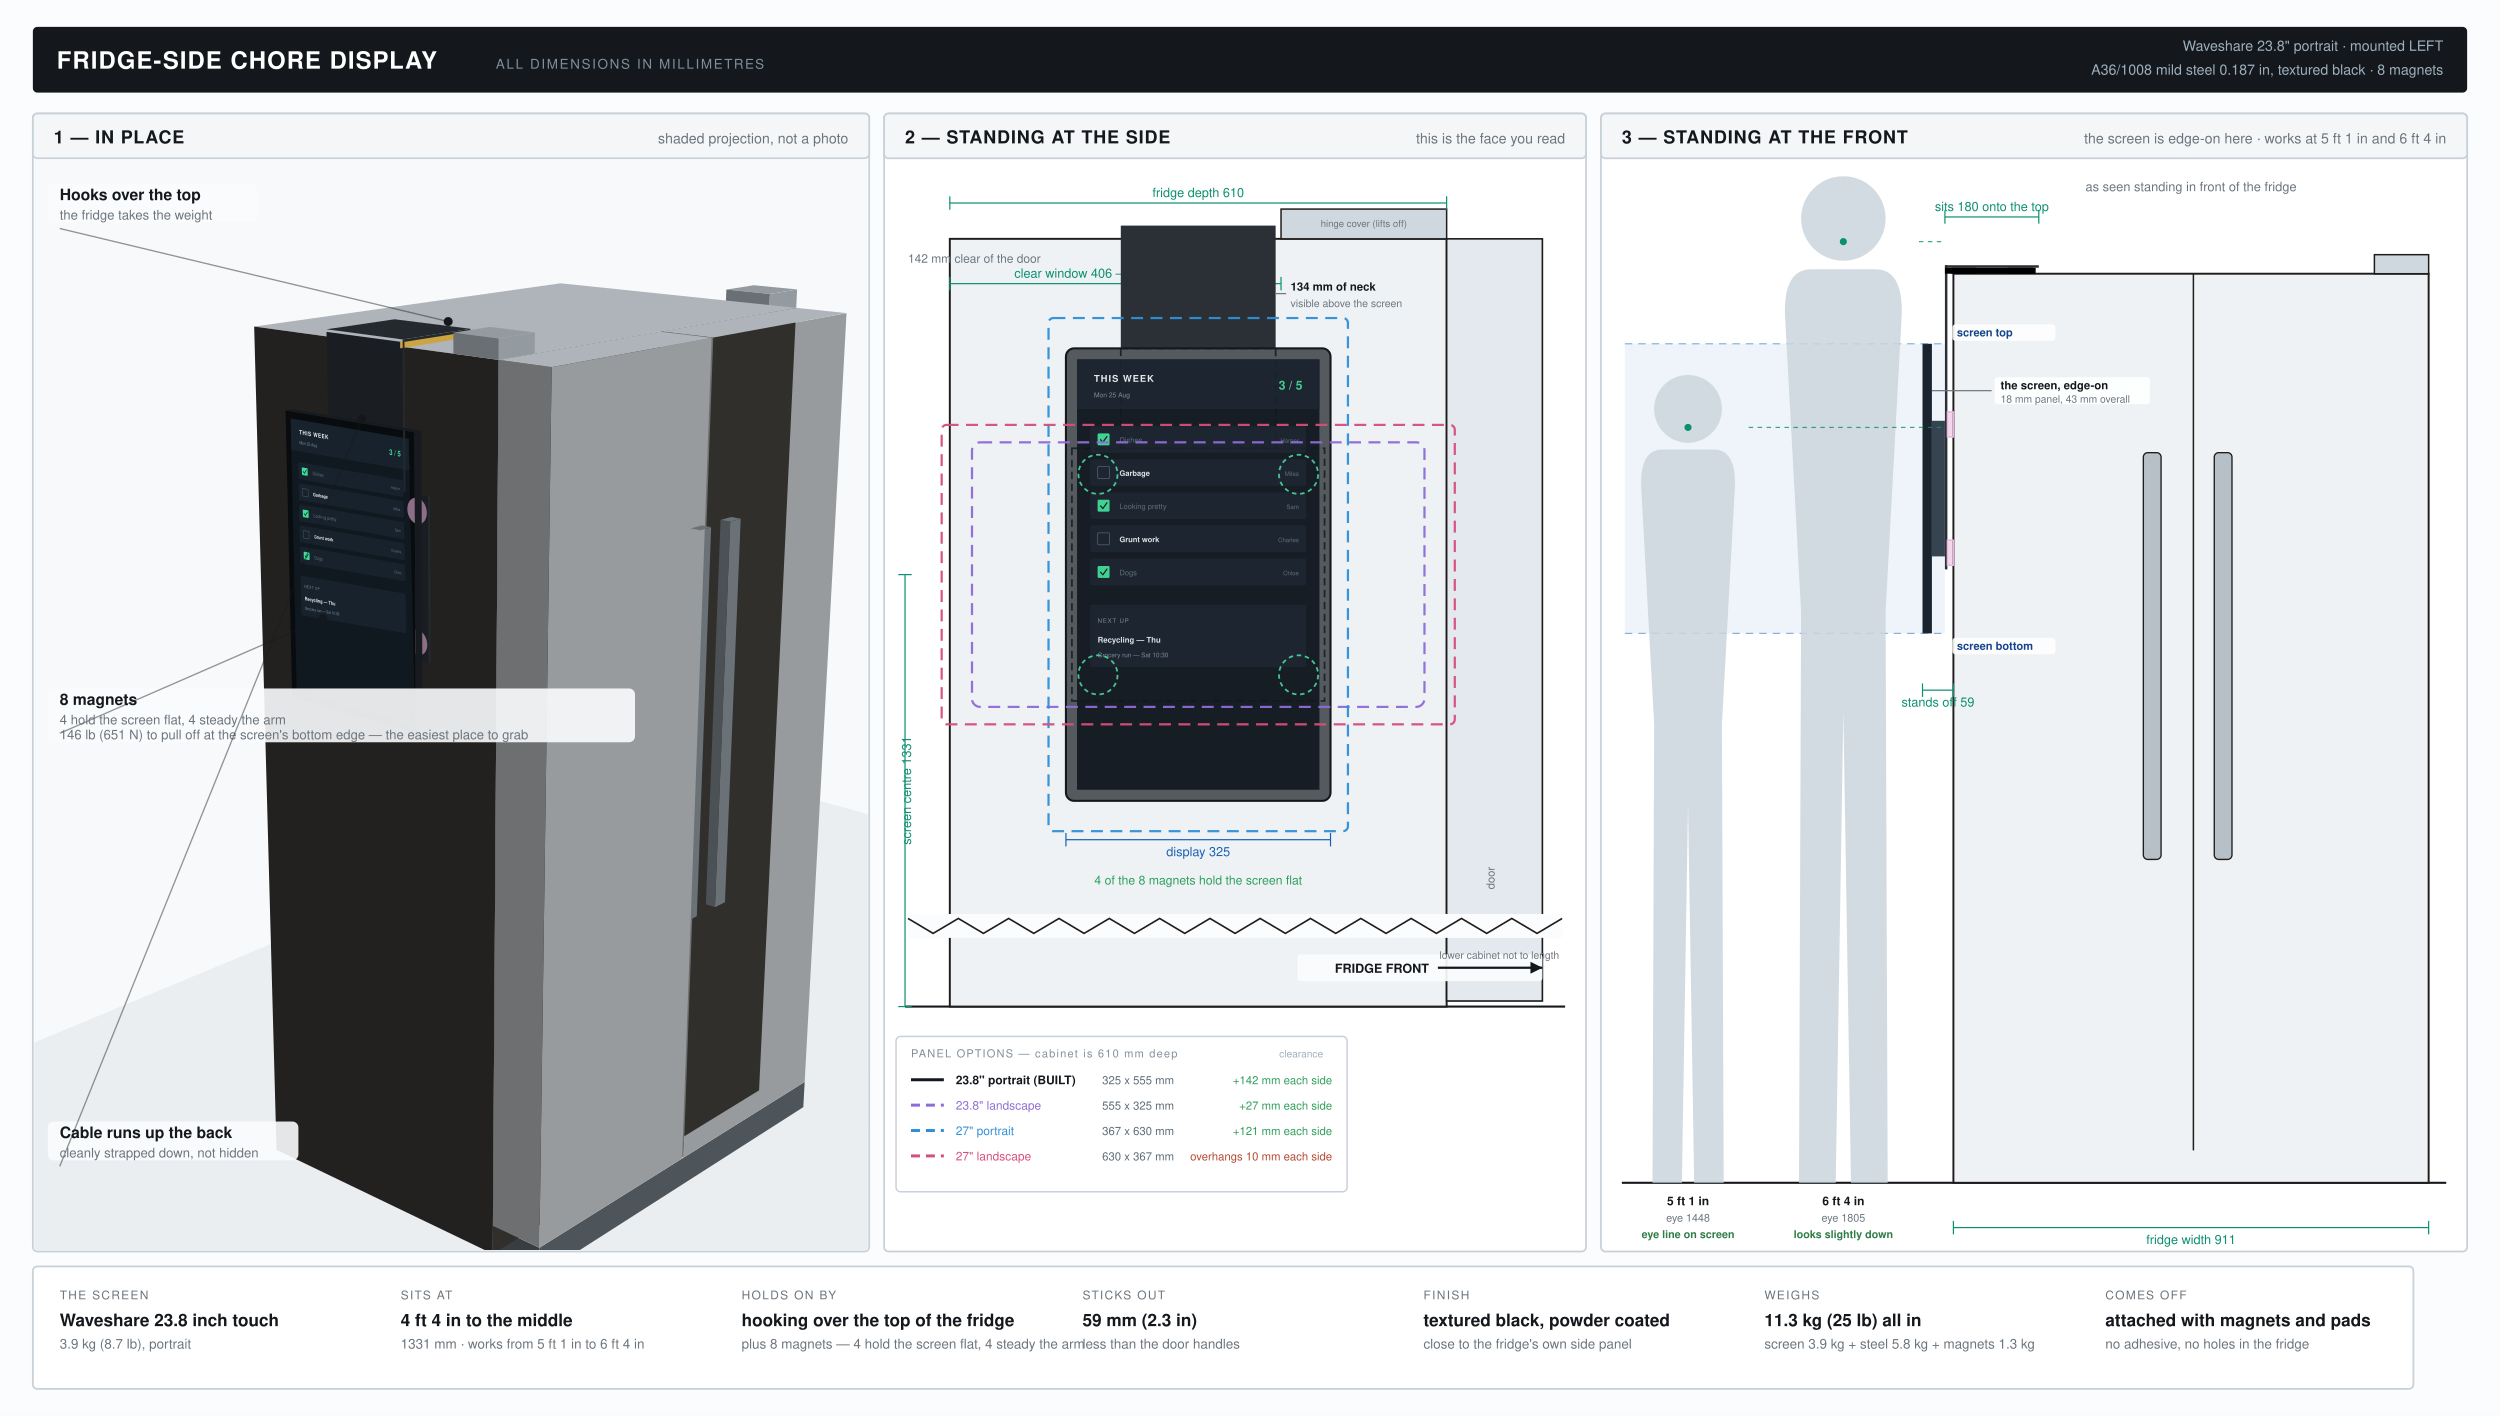
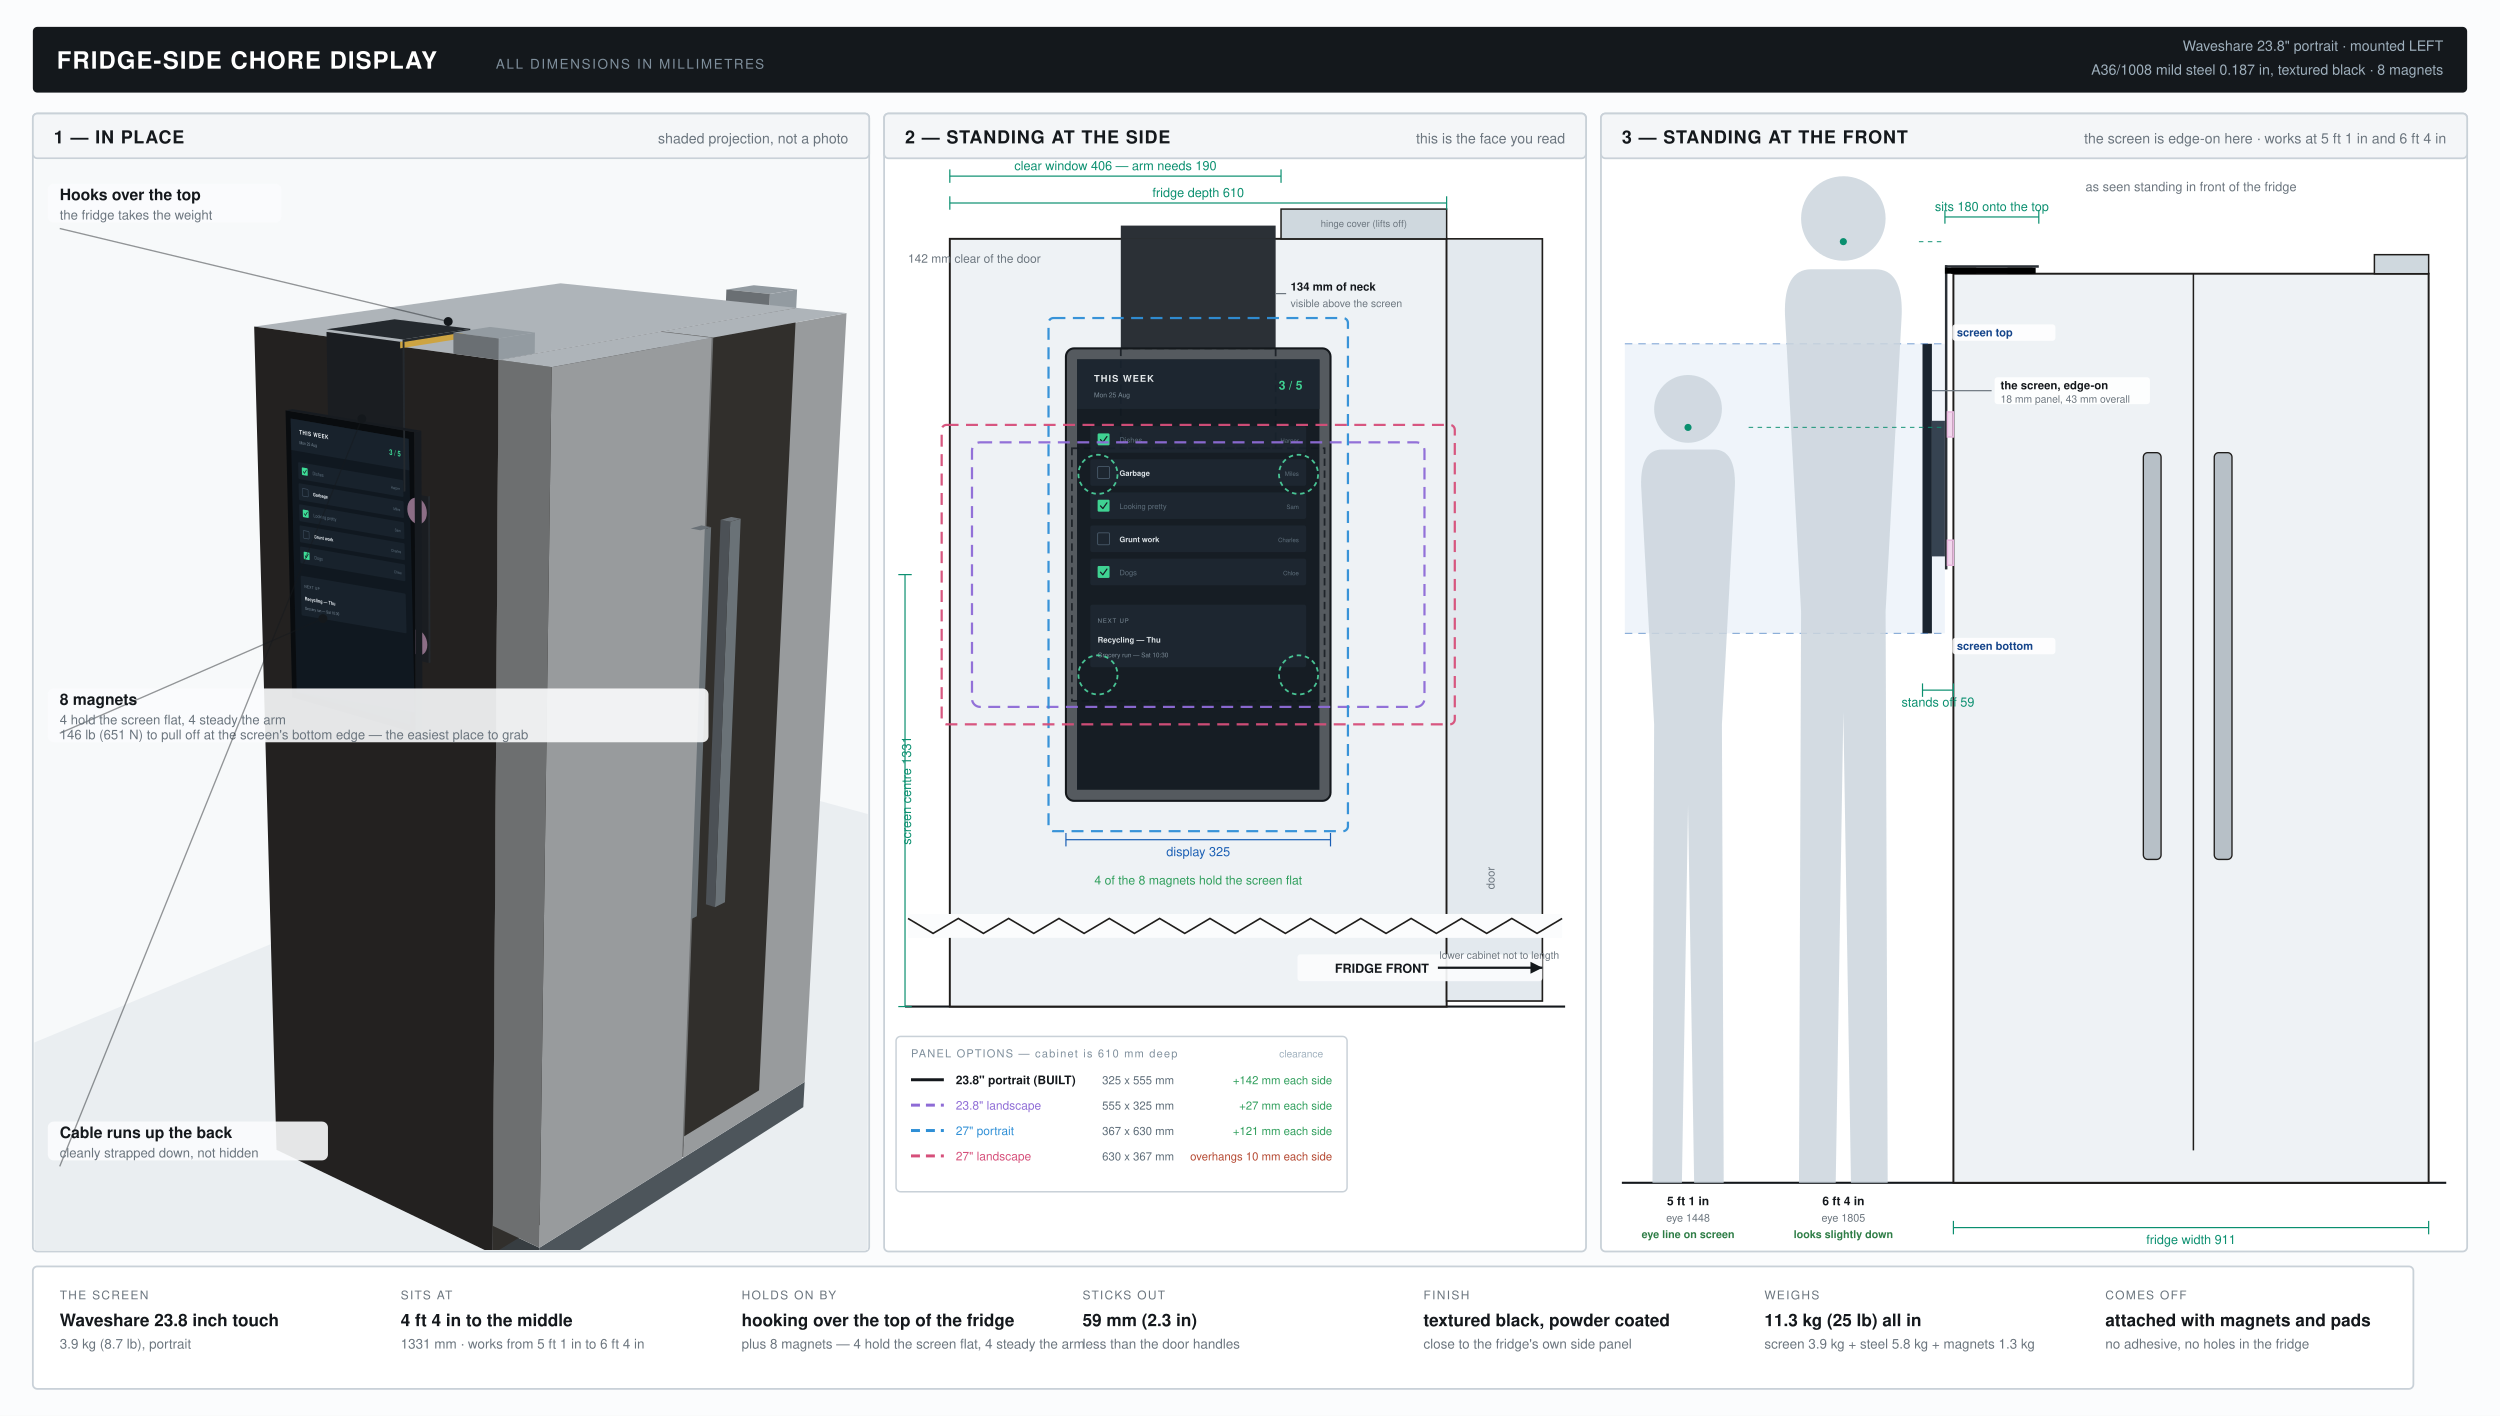
<svg xmlns="http://www.w3.org/2000/svg" width="1674" height="948" viewBox="0 0 1674 948">
  <rect width="1674" height="948" fill="#fbfcfd" />
  <rect x="22" y="18" width="1630" height="44" fill="#14181c" rx="3" />
  <text x="38.00" y="46.00" font-family="Helvetica,Arial,sans-serif" font-size="16.00" text-anchor="start" fill="#ffffff" font-weight="bold" letter-spacing="0.7">FRIDGE-SIDE CHORE DISPLAY</text>
  <text x="1636.00" y="34.00" font-family="Helvetica,Arial,sans-serif" font-size="9.50" text-anchor="end" fill="#9fb0bd" font-weight="normal">Waveshare 23.8" portrait  ·  mounted LEFT</text>
  <text x="1636.00" y="50.00" font-family="Helvetica,Arial,sans-serif" font-size="9.50" text-anchor="end" fill="#9fb0bd" font-weight="normal">A36/1008 mild steel 0.187 in, textured black  ·  8 magnets</text>
  <text x="332.00" y="46.00" font-family="Helvetica,Arial,sans-serif" font-size="9.00" text-anchor="start" fill="#7f8f9c" font-weight="normal" letter-spacing="1.1">ALL DIMENSIONS IN MILLIMETRES</text>
  <rect x="592.0" y="76.0" width="470.0" height="762.0" fill="#ffffff" stroke="#c9d1d8" stroke-width="1.2" rx="3" />
  <rect x="592.0" y="76.0" width="470.0" height="30" fill="#f4f6f8" stroke="#c9d1d8" stroke-width="1.2" rx="3" />
  <text x="606.00" y="96.00" font-family="Helvetica,Arial,sans-serif" font-size="12.00" text-anchor="start" fill="#14181c" font-weight="bold" letter-spacing="0.6">2 — STANDING AT THE SIDE</text>
  <text x="1048.00" y="96.00" font-family="Helvetica,Arial,sans-serif" font-size="9.50" text-anchor="end" fill="#6b757e" font-weight="normal">this is the face you read</text>
  <line x1="606.0" y1="674.0" x2="1048.0" y2="674.0" stroke="#14181c" stroke-width="1.4" />
  <rect x="636.00" y="159.93" width="332.67" height="514.07" fill="#eef2f5" stroke="#1f1d1b" stroke-width="1.3" />
  <rect x="968.67" y="159.93" width="64.11" height="510.35" fill="#e3e9ee" stroke="#1f1d1b" stroke-width="1.1" />
  <text x="1000.72" y="587.97" font-family="Helvetica,Arial,sans-serif" font-size="7.50" text-anchor="middle" fill="#6b757e" font-weight="normal" transform="rotate(-90.00 1000.72 587.97)">door</text>
  <rect x="857.78" y="140.00" width="110.89" height="19.93" fill="#cfd8de" stroke="#1f1d1b" stroke-width="1" />
  <text x="913.22" y="151.96" font-family="Helvetica,Arial,sans-serif" font-size="6.40" text-anchor="middle" fill="#6b757e" font-weight="normal">hinge cover (lifts off)</text>
-   <line x1="636.00" y1="189.93" x2="857.78" y2="189.93" stroke="#0a8f6f" stroke-width="0.8" />
-   <line x1="636.00" y1="185.43" x2="636.00" y2="194.43" stroke="#0a8f6f" stroke-width="0.8" />
-   <line x1="857.78" y1="185.43" x2="857.78" y2="194.43" stroke="#0a8f6f" stroke-width="0.8" />
-   <text x="746.89" y="185.93" font-family="Helvetica,Arial,sans-serif" font-size="8.50" text-anchor="middle" fill="#0a8f6f" font-weight="normal">clear window 406 — arm needs 190</text>
+   <line x1="636.00" y1="117.93" x2="857.78" y2="117.93" stroke="#0a8f6f" stroke-width="0.8" />
+   <line x1="636.00" y1="113.43" x2="636.00" y2="122.43" stroke="#0a8f6f" stroke-width="0.8" />
+   <line x1="857.78" y1="113.43" x2="857.78" y2="122.43" stroke="#0a8f6f" stroke-width="0.8" />
+   <text x="746.89" y="113.93" font-family="Helvetica,Arial,sans-serif" font-size="8.50" text-anchor="middle" fill="#0a8f6f" font-weight="normal">clear window 406 — arm needs 190</text>
  <rect x="868.8" y="639.0" width="164" height="18" fill="#fbfcfd" fill-opacity="0.92" rx="2" />
  <line x1="962.8" y1="648.0" x2="1032.8" y2="648.0" stroke="#14181c" stroke-width="1.5" />
  <path d="M1032.8,648.0 l-8.0,-4 l0,8 z" fill="#14181c" />
  <text x="956.77" y="651.40" font-family="Helvetica,Arial,sans-serif" font-size="8.40" text-anchor="end" fill="#14181c" font-weight="700">FRIDGE FRONT</text>
  <rect x="750.49" y="151.06" width="103.68" height="8.87" fill="#2b3036" />
  <rect x="750.49" y="233.26" width="103.68" height="66.91" fill="none" stroke="#2b3036" stroke-width="1.2" stroke-dasharray="5 3" />
  <rect x="750.49" y="159.93" width="103.68" height="73.34" fill="#2b3036" />
  <line x1="854.2" y1="196.6" x2="861.2" y2="196.6" stroke="#6b757e" stroke-width="0.8" />
  <text x="864.17" y="194.59" font-family="Helvetica,Arial,sans-serif" font-size="7.60" text-anchor="start" fill="#14181c" font-weight="700">134 mm of neck</text>
  <text x="864.17" y="205.59" font-family="Helvetica,Arial,sans-serif" font-size="7.00" text-anchor="start" fill="#6b757e" font-weight="normal">visible above the screen</text>
  <rect x="717.75" y="300.17" width="169.17" height="169.17" fill="none" stroke="#2b3036" stroke-width="1.2" stroke-dasharray="5 3" />
  <circle cx="735.2" cy="451.9" r="13.1" fill="#e7b6dd" fill-opacity="0.30" stroke="#e7b6dd" stroke-width="1.3" />
  <circle cx="869.5" cy="451.9" r="13.1" fill="#e7b6dd" fill-opacity="0.30" stroke="#e7b6dd" stroke-width="1.3" />
  <circle cx="735.2" cy="317.6" r="13.1" fill="#e7b6dd" fill-opacity="0.30" stroke="#e7b6dd" stroke-width="1.3" />
  <circle cx="869.5" cy="317.6" r="13.1" fill="#e7b6dd" fill-opacity="0.30" stroke="#e7b6dd" stroke-width="1.3" />
  <rect x="713.75" y="233.26" width="177.16" height="302.99" rx="5.5" fill="#1b2026" fill-opacity="0.72" stroke="#14181c" stroke-width="1.4" />
  <g transform="translate(721.17 240.68) scale(0.54571)" opacity="0.92">
    <rect x="0" y="0" width="297.46" height="528.04" fill="#101820" />
    <rect x="0" y="0" width="297.46" height="60.72" fill="#18222c" />
    <text x="20.82" y="27.46" font-family="Helvetica,Arial,sans-serif" font-size="11.50" text-anchor="start" fill="#f2f6f9" font-weight="bold" letter-spacing="1.2">THIS WEEK</text>
    <text x="20.82" y="46.47" font-family="Helvetica,Arial,sans-serif" font-size="8.20" text-anchor="start" fill="#7f909e" font-weight="normal">Mon 25 Aug</text>
    <text x="276.64" y="36.96" font-family="Helvetica,Arial,sans-serif" font-size="15.00" text-anchor="end" fill="#3ddc97" font-weight="bold">3 / 5</text>
    <rect x="16.36" y="81.85" width="264.74" height="32.53" rx="2.40" fill="#18222c" />
    <rect x="25.28" y="90.79" width="14.64" height="14.64" rx="1.40" fill="#3ddc97" />
    <path d="M 28.80 98.40 L 31.72 101.62 L 36.70 94.60" stroke="#101820" stroke-width="1.50" fill="none" stroke-linecap="round" stroke-linejoin="round" />
    <text x="52.06" y="102.18" font-family="Helvetica,Arial,sans-serif" font-size="9.20" text-anchor="start" fill="#5d6f7e" font-weight="normal">Dishes</text>
    <text x="272.18" y="102.18" font-family="Helvetica,Arial,sans-serif" font-size="7.40" text-anchor="end" fill="#5d6f7e" font-weight="normal">Harper</text>
    <rect x="16.36" y="122.51" width="264.74" height="32.53" rx="2.40" fill="#18222c" />
    <rect x="25.28" y="131.45" width="14.64" height="14.64" rx="1.40" fill="none" stroke="#46586a" stroke-width="1.10" />
    <text x="52.06" y="142.83" font-family="Helvetica,Arial,sans-serif" font-size="9.20" text-anchor="start" fill="#e8eef3" font-weight="bold">Garbage</text>
    <text x="272.18" y="142.83" font-family="Helvetica,Arial,sans-serif" font-size="7.40" text-anchor="end" fill="#5d6f7e" font-weight="normal">Miles</text>
    <rect x="16.36" y="163.16" width="264.74" height="32.53" rx="2.40" fill="#18222c" />
    <rect x="25.28" y="172.11" width="14.64" height="14.64" rx="1.40" fill="#3ddc97" />
    <path d="M 28.80 179.72 L 31.72 182.94 L 36.70 175.92" stroke="#101820" stroke-width="1.50" fill="none" stroke-linecap="round" stroke-linejoin="round" />
    <text x="52.06" y="183.49" font-family="Helvetica,Arial,sans-serif" font-size="9.20" text-anchor="start" fill="#5d6f7e" font-weight="normal">Looking pretty</text>
    <text x="272.18" y="183.49" font-family="Helvetica,Arial,sans-serif" font-size="7.40" text-anchor="end" fill="#5d6f7e" font-weight="normal">Sam</text>
    <rect x="16.36" y="203.82" width="264.74" height="32.53" rx="2.40" fill="#18222c" />
    <rect x="25.28" y="212.77" width="14.64" height="14.64" rx="1.40" fill="none" stroke="#46586a" stroke-width="1.10" />
    <text x="52.06" y="224.15" font-family="Helvetica,Arial,sans-serif" font-size="9.20" text-anchor="start" fill="#e8eef3" font-weight="bold">Grunt work</text>
    <text x="272.18" y="224.15" font-family="Helvetica,Arial,sans-serif" font-size="7.40" text-anchor="end" fill="#5d6f7e" font-weight="normal">Charles</text>
    <rect x="16.36" y="244.48" width="264.74" height="32.53" rx="2.40" fill="#18222c" />
    <rect x="25.28" y="253.43" width="14.64" height="14.64" rx="1.40" fill="#3ddc97" />
    <path d="M 28.80 261.04 L 31.72 264.26 L 36.70 257.23" stroke="#101820" stroke-width="1.50" fill="none" stroke-linecap="round" stroke-linejoin="round" />
    <text x="52.06" y="264.81" font-family="Helvetica,Arial,sans-serif" font-size="9.20" text-anchor="start" fill="#5d6f7e" font-weight="normal">Dogs</text>
    <text x="272.18" y="264.81" font-family="Helvetica,Arial,sans-serif" font-size="7.40" text-anchor="end" fill="#5d6f7e" font-weight="normal">Chloe</text>
    <rect x="16.36" y="300.98" width="264.74" height="76.57" rx="2.40" fill="#18222c" />
    <text x="25.28" y="323.16" font-family="Helvetica,Arial,sans-serif" font-size="7.40" text-anchor="start" fill="#7f909e" font-weight="normal" letter-spacing="1">NEXT UP</text>
    <text x="25.28" y="347.45" font-family="Helvetica,Arial,sans-serif" font-size="9.60" text-anchor="start" fill="#e8eef3" font-weight="bold">Recycling — Thu</text>
    <text x="25.28" y="365.40" font-family="Helvetica,Arial,sans-serif" font-size="7.80" text-anchor="start" fill="#7f909e" font-weight="normal">Grocery run — Sat 10:30</text>
  </g>
  <rect x="650.84" y="296.18" width="302.99" height="177.16" rx="5.5" fill="none" stroke="#8e6bd6" stroke-width="1.5" stroke-dasharray="8 5" opacity="0.95" />
  <rect x="702.09" y="212.96" width="200.49" height="343.59" rx="3.3" fill="none" stroke="#2f8fd6" stroke-width="1.5" stroke-dasharray="8 5" opacity="0.95" />
  <rect x="630.54" y="284.51" width="343.59" height="200.49" rx="3.3" fill="none" stroke="#d64f7a" stroke-width="1.5" stroke-dasharray="8 5" opacity="0.95" />
  <rect x="600.0" y="694.0" width="302" height="104" fill="#ffffff" fill-opacity="0.95" stroke="#c9d1d8" stroke-width="1" rx="3" />
  <text x="886.00" y="708.00" font-family="Helvetica,Arial,sans-serif" font-size="6.80" text-anchor="end" fill="#9fb0bd" font-weight="normal">clearance</text>
  <text x="610.00" y="708.00" font-family="Helvetica,Arial,sans-serif" font-size="7.40" text-anchor="start" fill="#7f8f9c" font-weight="normal" letter-spacing="0.8">PANEL OPTIONS — cabinet is 610 mm deep</text>
  <line x1="610.0" y1="723.0" x2="632.0" y2="723.0" stroke="#14181c" stroke-width="2" />
  <text x="640.00" y="726.00" font-family="Helvetica,Arial,sans-serif" font-size="8.00" text-anchor="start" fill="#14181c" font-weight="700">23.8" portrait  (BUILT)</text>
  <text x="738.00" y="726.00" font-family="Helvetica,Arial,sans-serif" font-size="7.60" text-anchor="start" fill="#5c6b77" font-weight="normal">325 x 555 mm</text>
  <text x="892.00" y="726.00" font-family="Helvetica,Arial,sans-serif" font-size="7.60" text-anchor="end" fill="#2e9e5b" font-weight="normal">+142 mm each side</text>
  <line x1="610.0" y1="740.0" x2="632.0" y2="740.0" stroke="#8e6bd6" stroke-width="2" stroke-dasharray="6 4" />
  <text x="640.00" y="743.00" font-family="Helvetica,Arial,sans-serif" font-size="8.00" text-anchor="start" fill="#8e6bd6" font-weight="400">23.8" landscape</text>
  <text x="738.00" y="743.00" font-family="Helvetica,Arial,sans-serif" font-size="7.60" text-anchor="start" fill="#5c6b77" font-weight="normal">555 x 325 mm</text>
  <text x="892.00" y="743.00" font-family="Helvetica,Arial,sans-serif" font-size="7.60" text-anchor="end" fill="#2e9e5b" font-weight="normal">+27 mm each side</text>
  <line x1="610.0" y1="757.0" x2="632.0" y2="757.0" stroke="#2f8fd6" stroke-width="2" stroke-dasharray="6 4" />
  <text x="640.00" y="760.00" font-family="Helvetica,Arial,sans-serif" font-size="8.00" text-anchor="start" fill="#2f8fd6" font-weight="400">27" portrait</text>
  <text x="738.00" y="760.00" font-family="Helvetica,Arial,sans-serif" font-size="7.60" text-anchor="start" fill="#5c6b77" font-weight="normal">367 x 630 mm</text>
  <text x="892.00" y="760.00" font-family="Helvetica,Arial,sans-serif" font-size="7.60" text-anchor="end" fill="#2e9e5b" font-weight="normal">+121 mm each side</text>
  <line x1="610.0" y1="774.0" x2="632.0" y2="774.0" stroke="#d64f7a" stroke-width="2" stroke-dasharray="6 4" />
  <text x="640.00" y="777.00" font-family="Helvetica,Arial,sans-serif" font-size="8.00" text-anchor="start" fill="#d64f7a" font-weight="400">27" landscape</text>
  <text x="738.00" y="777.00" font-family="Helvetica,Arial,sans-serif" font-size="7.60" text-anchor="start" fill="#5c6b77" font-weight="normal">630 x 367 mm</text>
  <text x="892.00" y="777.00" font-family="Helvetica,Arial,sans-serif" font-size="7.60" text-anchor="end" fill="#b4462f" font-weight="normal">overhangs 10 mm each side</text>
  <rect x="608.0" y="612.0" width="438.0" height="16.0" fill="#fbfcfd" />
  <path d="M608.0,615.0 L624.8,625.0 L641.7,615.0 L658.5,625.0 L675.4,615.0 L692.2,625.0 L709.1,615.0 L725.9,625.0 L742.8,615.0 L759.6,625.0 L776.5,615.0 L793.3,625.0 L810.2,615.0 L827.0,625.0 L843.8,615.0 L860.7,625.0 L877.5,615.0 L894.4,625.0 L911.2,615.0 L928.1,625.0 L944.9,615.0 L961.8,625.0 L978.6,615.0 L995.5,625.0 L1012.3,615.0 L1029.2,625.0 L1046.0,615.0" fill="none" stroke="#1f1d1b" stroke-width="1.1" />
  <text x="1044.00" y="642.00" font-family="Helvetica,Arial,sans-serif" font-size="6.90" text-anchor="end" fill="#6b757e" font-weight="normal">lower cabinet not to length</text>
  <circle cx="735.2" cy="451.9" r="13.1" fill="none" stroke="#4dd6a0" stroke-width="1.2" stroke-dasharray="3 2.5" opacity="0.9" />
  <circle cx="869.5" cy="451.9" r="13.1" fill="none" stroke="#4dd6a0" stroke-width="1.2" stroke-dasharray="3 2.5" opacity="0.9" />
  <circle cx="735.2" cy="317.6" r="13.1" fill="none" stroke="#4dd6a0" stroke-width="1.2" stroke-dasharray="3 2.5" opacity="0.9" />
  <circle cx="869.5" cy="317.6" r="13.1" fill="none" stroke="#4dd6a0" stroke-width="1.2" stroke-dasharray="3 2.5" opacity="0.9" />
  <text x="802.33" y="592.26" font-family="Helvetica,Arial,sans-serif" font-size="8.20" text-anchor="middle" fill="#2e9e5b" font-weight="normal">4 of the 8 magnets hold the screen flat</text>
  <line x1="606.00" y1="384.76" x2="606.00" y2="674.00" stroke="#0a8f6f" stroke-width="0.8" />
  <line x1="601.50" y1="384.76" x2="610.50" y2="384.76" stroke="#0a8f6f" stroke-width="0.8" />
  <line x1="601.50" y1="674.00" x2="610.50" y2="674.00" stroke="#0a8f6f" stroke-width="0.8" />
  <text x="610.00" y="529.38" font-family="Helvetica,Arial,sans-serif" font-size="8.50" text-anchor="middle" fill="#0a8f6f" font-weight="normal" transform="rotate(-90.00 610.00 529.38)">screen centre 1331</text>
  <line x1="636.00" y1="135.93" x2="968.67" y2="135.93" stroke="#0a8f6f" stroke-width="0.8" />
  <line x1="636.00" y1="131.43" x2="636.00" y2="140.43" stroke="#0a8f6f" stroke-width="0.8" />
  <line x1="968.67" y1="131.43" x2="968.67" y2="140.43" stroke="#0a8f6f" stroke-width="0.8" />
  <text x="802.33" y="131.93" font-family="Helvetica,Arial,sans-serif" font-size="8.50" text-anchor="middle" fill="#0a8f6f" font-weight="normal">fridge depth 610</text>
  <line x1="713.75" y1="562.26" x2="890.91" y2="562.26" stroke="#1a5fb4" stroke-width="0.8" />
  <line x1="713.75" y1="557.76" x2="713.75" y2="566.76" stroke="#1a5fb4" stroke-width="0.8" />
  <line x1="890.91" y1="557.76" x2="890.91" y2="566.76" stroke="#1a5fb4" stroke-width="0.8" />
  <text x="802.33" y="573.26" font-family="Helvetica,Arial,sans-serif" font-size="8.50" text-anchor="middle" fill="#1a5fb4" font-weight="normal">display 325</text>
  <text x="608.00" y="175.93" font-family="Helvetica,Arial,sans-serif" font-size="8.00" text-anchor="start" fill="#6b757e" font-weight="normal">142 mm clear of the door</text>
  <rect x="1072.0" y="76.0" width="580.0" height="762.0" fill="#ffffff" stroke="#c9d1d8" stroke-width="1.2" rx="3" />
  <rect x="1072.0" y="76.0" width="580.0" height="30" fill="#f4f6f8" stroke="#c9d1d8" stroke-width="1.2" rx="3" />
  <text x="1086.00" y="96.00" font-family="Helvetica,Arial,sans-serif" font-size="12.00" text-anchor="start" fill="#14181c" font-weight="bold" letter-spacing="0.6">3 — STANDING AT THE FRONT</text>
  <text x="1638.00" y="96.00" font-family="Helvetica,Arial,sans-serif" font-size="9.50" text-anchor="end" fill="#6b757e" font-weight="normal">the screen is edge-on here · works at 5 ft 1 in and 6 ft 4 in</text>
  <line x1="1086.0" y1="792.0" x2="1638.0" y2="792.0" stroke="#14181c" stroke-width="1.4" />
  <rect x="1308.00" y="183.28" width="318.22" height="608.72" fill="#eef2f5" stroke="#1f1d1b" stroke-width="1.3" />
  <line x1="1468.7" y1="183.3" x2="1468.7" y2="770.3" stroke="#1f1d1b" stroke-width="1" />
  <rect x="1435.18" y="303.09" width="11.87" height="272.39" rx="3" fill="#b7c0c7" stroke="#1f1d1b" stroke-width="0.9" />
  <rect x="1482.67" y="303.09" width="11.87" height="272.39" rx="3" fill="#b7c0c7" stroke="#1f1d1b" stroke-width="0.9" />
  <rect x="1589.90" y="170.53" width="36.32" height="12.75" fill="#cfd8de" stroke="#1f1d1b" stroke-width="1" />
  <rect x="1302.32" y="177.60" width="62.86" height="1.66" fill="#2b3036" />
  <rect x="1302.32" y="177.60" width="1.66" height="203.68" fill="#2b3036" />
  <rect x="1302.32" y="179.26" width="60.76" height="4.02" fill="{PAD_FILL}" stroke="{PAD_EDGE}" stroke-width="0.8" />
  <rect x="1306.51" y="179.26" width="16.77" height="4.02" fill="{MAGNET_FILL}" stroke="{MAGNET_EDGE}" stroke-width="1" />
  <rect x="1344.22" y="179.26" width="16.77" height="4.02" fill="{MAGNET_FILL}" stroke="{MAGNET_EDGE}" stroke-width="1" />
  <rect x="1303.98" y="361.73" width="4.02" height="16.77" fill="#e7b6dd" fill-opacity="0.55" stroke="#e7b6dd" stroke-width="1" />
  <rect x="1303.98" y="275.82" width="4.02" height="16.77" fill="#e7b6dd" fill-opacity="0.55" stroke="#e7b6dd" stroke-width="1" />
  <rect x="1293.59" y="281.76" width="8.73" height="90.80" fill="#39414a" />
  <rect x="1287.31" y="230.21" width="6.29" height="193.90" fill="#1b2026" />
  <line x1="1293.6" y1="261.6" x2="1333.6" y2="261.6" stroke="#6b757e" stroke-width="0.8" />
  <rect x="1335.6" y="252.6" width="104" height="18" fill="#ffffff" fill-opacity="0.9" rx="2" />
  <text x="1339.59" y="260.64" font-family="Helvetica,Arial,sans-serif" font-size="7.60" text-anchor="start" fill="#14181c" font-weight="700">the screen, edge-on</text>
  <text x="1339.59" y="269.64" font-family="Helvetica,Arial,sans-serif" font-size="6.90" text-anchor="start" fill="#6b757e" font-weight="normal">18 mm panel, 43 mm overall</text>
  <line x1="1287.31" y1="462.11" x2="1308.00" y2="462.11" stroke="#0a8f6f" stroke-width="0.8" />
  <line x1="1287.31" y1="457.61" x2="1287.31" y2="466.61" stroke="#0a8f6f" stroke-width="0.8" />
  <line x1="1308.00" y1="457.61" x2="1308.00" y2="466.61" stroke="#0a8f6f" stroke-width="0.8" />
  <text x="1297.65" y="473.11" font-family="Helvetica,Arial,sans-serif" font-size="8.50" text-anchor="middle" fill="#0a8f6f" font-weight="normal">stands off 59</text>
  <line x1="1302.32" y1="145.28" x2="1365.18" y2="145.28" stroke="#0a8f6f" stroke-width="0.8" />
  <line x1="1302.32" y1="140.78" x2="1302.32" y2="149.78" stroke="#0a8f6f" stroke-width="0.8" />
  <line x1="1365.18" y1="140.78" x2="1365.18" y2="149.78" stroke="#0a8f6f" stroke-width="0.8" />
  <text x="1333.75" y="141.28" font-family="Helvetica,Arial,sans-serif" font-size="8.50" text-anchor="middle" fill="#0a8f6f" font-weight="normal">sits 180 onto the top</text>
  <line x1="1308.00" y1="822.00" x2="1626.22" y2="822.00" stroke="#0a8f6f" stroke-width="0.8" />
  <line x1="1308.00" y1="817.50" x2="1308.00" y2="826.50" stroke="#0a8f6f" stroke-width="0.8" />
  <line x1="1626.22" y1="817.50" x2="1626.22" y2="826.50" stroke="#0a8f6f" stroke-width="0.8" />
  <text x="1467.11" y="833.00" font-family="Helvetica,Arial,sans-serif" font-size="8.50" text-anchor="middle" fill="#0a8f6f" font-weight="normal">fridge width 911</text>
  <rect x="1088.0" y="230.2" width="214.3" height="193.9" fill="#1a5fb4" fill-opacity="0.07" />
  <line x1="1088.0" y1="230.2" x2="1302.3" y2="230.2" stroke="#1a5fb4" stroke-width="0.7" stroke-dasharray="5 4" opacity="0.55" />
  <line x1="1088.0" y1="424.1" x2="1302.3" y2="424.1" stroke="#1a5fb4" stroke-width="0.7" stroke-dasharray="5 4" opacity="0.55" />
  <rect x="1307.3" y="217.2" width="69" height="11" fill="#ffffff" fill-opacity="0.88" rx="2" />
  <text x="1310.32" y="225.21" font-family="Helvetica,Arial,sans-serif" font-size="7.40" text-anchor="start" fill="#14448a" font-weight="700">screen top</text>
  <rect x="1307.3" y="427.1" width="69" height="11" fill="#ffffff" fill-opacity="0.88" rx="2" />
  <text x="1310.32" y="435.11" font-family="Helvetica,Arial,sans-serif" font-size="7.40" text-anchor="start" fill="#14448a" font-weight="700">screen bottom</text>
  <g opacity="0.85">
    <circle cx="1234.3" cy="146.3" r="28.3" fill="#cbd5dd" />
    <path d="M 1195.2 210.6 Q 1194.4 180.3 1212.8 180.3 L 1255.8 180.3 Q 1274.2 180.3 1273.4 210.6 L 1262.6 409.4 L 1264.0 792.0 L 1239.4 792.0 L 1234.3 476.8 L 1229.2 792.0 L 1204.6 792.0 L 1206.0 409.4 Z" fill="#cbd5dd" />
  </g>
  <line x1="1284.9" y1="161.8" x2="1302.3" y2="161.8" stroke="#0a8f6f" stroke-width="0.8" stroke-dasharray="3 3" opacity="0.8" />
  <circle cx="1234.3" cy="161.8" r="2.4" fill="#0a8f6f" />
  <text x="1234.32" y="807.00" font-family="Helvetica,Arial,sans-serif" font-size="8.00" text-anchor="middle" fill="#14181c" font-weight="bold">6 ft 4 in</text>
  <text x="1234.32" y="818.00" font-family="Helvetica,Arial,sans-serif" font-size="7.20" text-anchor="middle" fill="#6b757e" font-weight="normal">eye 1805</text>
  <text x="1234.32" y="829.00" font-family="Helvetica,Arial,sans-serif" font-size="7.20" text-anchor="middle" fill="#2e7d46" font-weight="700">looks slightly down</text>
  <g opacity="0.85">
    <circle cx="1130.3" cy="273.8" r="22.7" fill="#cbd5dd" />
    <path d="M 1098.9 325.4 Q 1098.3 301.0 1113.1 301.0 L 1147.6 301.0 Q 1162.3 301.0 1161.7 325.4 L 1153.0 485.0 L 1154.2 792.0 L 1134.4 792.0 L 1130.3 539.1 L 1126.2 792.0 L 1106.5 792.0 L 1107.6 485.0 Z" fill="#cbd5dd" />
  </g>
  <line x1="1170.9" y1="286.2" x2="1302.3" y2="286.2" stroke="#0a8f6f" stroke-width="0.8" stroke-dasharray="3 3" opacity="0.8" />
  <circle cx="1130.3" cy="286.2" r="2.4" fill="#0a8f6f" />
  <text x="1130.32" y="807.00" font-family="Helvetica,Arial,sans-serif" font-size="8.00" text-anchor="middle" fill="#14181c" font-weight="bold">5 ft 1 in</text>
  <text x="1130.32" y="818.00" font-family="Helvetica,Arial,sans-serif" font-size="7.20" text-anchor="middle" fill="#6b757e" font-weight="normal">eye 1448</text>
  <text x="1130.32" y="829.00" font-family="Helvetica,Arial,sans-serif" font-size="7.20" text-anchor="middle" fill="#2e7d46" font-weight="700">eye line on screen</text>
  <text x="1467.11" y="128.00" font-family="Helvetica,Arial,sans-serif" font-size="8.60" text-anchor="middle" fill="#6b757e" font-weight="normal">as seen standing in front of the fridge</text>
  <rect x="22.0" y="76.0" width="560.0" height="762.0" fill="#ffffff" stroke="#c9d1d8" stroke-width="1.2" rx="3" />
  <rect x="22.0" y="76.0" width="560.0" height="30" fill="#f4f6f8" stroke="#c9d1d8" stroke-width="1.2" rx="3" />
  <text x="36.00" y="96.00" font-family="Helvetica,Arial,sans-serif" font-size="12.00" text-anchor="start" fill="#14181c" font-weight="bold" letter-spacing="0.6">1 — IN PLACE</text>
  <text x="568.00" y="96.00" font-family="Helvetica,Arial,sans-serif" font-size="9.50" text-anchor="end" fill="#6b757e" font-weight="normal">shaded projection, not a photo</text>
  <clipPath id="cclip">
    <rect x="23.0" y="107.0" width="558.0" height="730.0" />
  </clipPath>
  <g clip-path="url(#cclip)">
    <rect x="22.0" y="106.0" width="560.0" height="732.0" fill="#f7f9fa" />
    <polygon points="350.11,909.33 613.20,731.68 375.35,645.97 99.94,780.39" fill="#5d6a75" fill-opacity="0.035" stroke="none" />
    <polygon points="353.86,890.24 588.31,734.83 372.98,655.93 128.60,776.83" fill="#5d6a75" fill-opacity="0.04" stroke="none" />
    <polygon points="356.61,876.27 569.26,737.25 371.13,663.71 150.21,774.15" fill="#5d6a75" fill-opacity="0.045" stroke="none" />
    <polygon points="358.72,865.54 554.13,739.16 369.64,669.98 167.17,772.04" fill="#5d6a75" fill-opacity="0.05" stroke="none" />
    <polygon points="360.23,857.84 542.98,740.57 368.53,674.65 179.54,770.51" fill="#5d6a75" fill-opacity="0.06" stroke="none" />
    <polygon points="464.54,1538.51 1137.48,696.59 465.91,513.72 -363.93,859.09" fill="#eaeef1" stroke="none" />
    <polygon points="360.91,854.51 537.89,741.33 538.81,724.42 361.17,835.50" fill="#4d555b" stroke="none" />
    <polygon points="515.51,196.82 533.74,193.82 504.79,190.99 486.38,193.89" fill="#939ba1" stroke="none" />
    <polygon points="514.96,209.33 533.15,206.15 533.74,193.82 515.51,196.82" fill="#939ba1" stroke="none" />
    <polygon points="514.96,209.33 515.51,196.82 486.38,193.89 485.92,206.22" fill="#6a6f73" stroke="none" />
    <polygon points="457.71,775.13 538.81,724.42 566.84,209.67 477.60,226.01" fill="#989b9d" stroke="none" />
    <polygon points="360.91,854.51 361.17,835.50 330.05,820.86 329.93,839.60" fill="#373d41" stroke="none" />
    <polygon points="329.93,839.60 508.27,730.09 533.15,206.15 333.88,240.98" fill="#312f2c" stroke="none" />
    <polygon points="333.88,240.98 533.15,206.15 375.33,189.69 170.19,218.67" fill="#aeb4b9" stroke="none" />
    <polygon points="457.71,775.13 477.60,226.01 442.94,221.92 427.24,762.52" fill="#6d6f70" stroke="none" />
    <polygon points="477.60,226.01 566.84,209.67 533.15,206.15 442.94,221.92" fill="#aeb4b9" stroke="none" />
    <polygon points="478.75,607.45 485.44,604.12 495.98,347.32 488.97,349.34" fill="#6a7277" stroke="none" />
    <polygon points="478.75,607.45 488.97,349.34 482.50,348.16 472.67,605.51" fill="#4c5156" stroke="none" />
    <polygon points="329.93,839.60 333.88,240.98 170.19,218.67 185.15,769.93" fill="#232120" stroke="none" />
    <polygon points="459.67,616.95 466.57,613.52 476.18,353.01 468.94,355.09" fill="#6a7277" stroke="none" />
    <polygon points="210.52,414.49 210.99,416.31 211.73,418.03 212.69,419.55 213.83,420.81 215.09,421.73 216.42,422.27 217.74,422.41 218.99,422.14 220.11,421.46 221.03,420.41 221.72,419.05 222.13,417.44 222.25,415.66 222.07,413.80 221.59,411.96 220.85,410.23 219.88,408.70 218.73,407.44 217.45,406.52 216.12,405.99 214.80,405.86 213.55,406.15 212.44,406.84 211.53,407.90 210.85,409.27 210.45,410.87 210.34,412.64" fill="#8c6e86" stroke="none" />
    <polygon points="459.67,616.95 468.94,355.09 462.43,353.88 453.56,614.95" fill="#4c5156" stroke="none" />
    <polygon points="488.97,349.34 495.98,347.32 489.53,346.16 482.50,348.16" fill="#6a7177" stroke="none" />
    <polygon points="208.86,329.87 209.34,331.73 210.09,333.47 211.07,335.00 212.23,336.23 213.51,337.12 214.86,337.60 216.21,337.67 217.48,337.31 218.61,336.54 219.55,335.40 220.25,333.95 220.67,332.25 220.79,330.40 220.60,328.48 220.12,326.60 219.37,324.84 218.38,323.31 217.20,322.07 215.91,321.19 214.55,320.72 213.21,320.66 211.94,321.04 210.81,321.82 209.88,322.97 209.20,324.43 208.79,326.12 208.67,327.96" fill="#8c6e86" stroke="none" />
    <polygon points="361.17,835.50 456.75,775.74 476.53,226.21 369.40,245.82" fill="#989b9d" stroke="none" />
    <polygon points="468.94,355.09 476.18,353.01 469.69,351.81 462.43,353.88" fill="#6a7177" stroke="none" />
    <polygon points="287.05,444.02 286.69,332.44 205.13,316.61 207.30,423.29" fill="#1a1d21" stroke="none" />
    <polygon points="269.58,227.30 314.94,220.16 264.20,213.78 218.59,220.50" fill="#24292e" stroke="none" />
    <polygon points="273.44,430.47 273.92,432.36 274.69,434.15 275.71,435.73 276.93,437.05 278.29,438.02 279.72,438.59 281.15,438.75 282.50,438.48 283.72,437.79 284.74,436.72 285.50,435.31 285.98,433.65 286.13,431.81 285.96,429.88 285.48,427.97 284.70,426.17 283.67,424.57 282.44,423.26 281.07,422.29 279.64,421.73 278.20,421.58 276.85,421.87 275.64,422.58 274.63,423.66 273.88,425.06 273.42,426.73 273.27,428.56" fill="#8c6e86" stroke="none" />
    <polygon points="270.26,329.25 269.59,229.10 218.62,222.25 220.30,319.55" fill="#1a1d21" stroke="none" />
    <polygon points="256.39,338.35 262.78,336.86 227.61,329.84 221.20,331.27" fill="#1b2025" stroke="none" />
    <polygon points="257.29,431.10 263.55,429.24 262.78,336.86 256.39,338.35" fill="#1b2025" stroke="none" />
    <polygon points="267.97,233.25 311.81,226.18 311.82,221.94 267.94,228.88" fill="#cda442" stroke="none" />
    <polygon points="269.59,229.10 314.94,221.92 314.94,220.16 269.58,227.30" fill="#24292e" stroke="none" />
    <polygon points="277.46,289.40 191.19,274.77 195.63,466.99 278.50,490.95" fill="#090c0f" stroke="none" />
    <polygon points="194.66,280.27 273.62,293.90 274.75,485.20 198.76,463.44" fill="#0d1117" stroke="none" />
    <g transform="matrix(0.26543 0.04583 0.00777 0.34689 194.660 280.272)">
      <rect x="0" y="0" width="297.46" height="528.04" fill="#101820" />
      <rect x="0" y="0" width="297.46" height="60.72" fill="#18222c" />
      <text x="20.82" y="27.46" font-family="Helvetica,Arial,sans-serif" font-size="11.50" text-anchor="start" fill="#f2f6f9" font-weight="bold" letter-spacing="1.2">THIS WEEK</text>
      <text x="20.82" y="46.47" font-family="Helvetica,Arial,sans-serif" font-size="8.20" text-anchor="start" fill="#7f909e" font-weight="normal">Mon 25 Aug</text>
      <text x="276.64" y="36.96" font-family="Helvetica,Arial,sans-serif" font-size="15.00" text-anchor="end" fill="#3ddc97" font-weight="bold">3 / 5</text>
      <rect x="16.36" y="81.85" width="264.74" height="32.53" rx="2.40" fill="#18222c" />
      <rect x="25.28" y="90.79" width="14.64" height="14.64" rx="1.40" fill="#3ddc97" />
      <path d="M 28.80 98.40 L 31.72 101.62 L 36.70 94.60" stroke="#101820" stroke-width="1.50" fill="none" stroke-linecap="round" stroke-linejoin="round" />
      <text x="52.06" y="102.18" font-family="Helvetica,Arial,sans-serif" font-size="9.20" text-anchor="start" fill="#5d6f7e" font-weight="normal">Dishes</text>
      <text x="272.18" y="102.18" font-family="Helvetica,Arial,sans-serif" font-size="7.40" text-anchor="end" fill="#5d6f7e" font-weight="normal">Harper</text>
      <rect x="16.36" y="122.51" width="264.74" height="32.53" rx="2.40" fill="#18222c" />
      <rect x="25.28" y="131.45" width="14.64" height="14.64" rx="1.40" fill="none" stroke="#46586a" stroke-width="1.10" />
      <text x="52.06" y="142.83" font-family="Helvetica,Arial,sans-serif" font-size="9.20" text-anchor="start" fill="#e8eef3" font-weight="bold">Garbage</text>
      <text x="272.18" y="142.83" font-family="Helvetica,Arial,sans-serif" font-size="7.40" text-anchor="end" fill="#5d6f7e" font-weight="normal">Miles</text>
      <rect x="16.36" y="163.16" width="264.74" height="32.53" rx="2.40" fill="#18222c" />
      <rect x="25.28" y="172.11" width="14.64" height="14.64" rx="1.40" fill="#3ddc97" />
      <path d="M 28.80 179.72 L 31.72 182.94 L 36.70 175.92" stroke="#101820" stroke-width="1.50" fill="none" stroke-linecap="round" stroke-linejoin="round" />
      <text x="52.06" y="183.49" font-family="Helvetica,Arial,sans-serif" font-size="9.20" text-anchor="start" fill="#5d6f7e" font-weight="normal">Looking pretty</text>
      <text x="272.18" y="183.49" font-family="Helvetica,Arial,sans-serif" font-size="7.40" text-anchor="end" fill="#5d6f7e" font-weight="normal">Sam</text>
      <rect x="16.36" y="203.82" width="264.74" height="32.53" rx="2.40" fill="#18222c" />
      <rect x="25.28" y="212.77" width="14.64" height="14.64" rx="1.40" fill="none" stroke="#46586a" stroke-width="1.10" />
      <text x="52.06" y="224.15" font-family="Helvetica,Arial,sans-serif" font-size="9.20" text-anchor="start" fill="#e8eef3" font-weight="bold">Grunt work</text>
      <text x="272.18" y="224.15" font-family="Helvetica,Arial,sans-serif" font-size="7.40" text-anchor="end" fill="#5d6f7e" font-weight="normal">Charles</text>
      <rect x="16.36" y="244.48" width="264.74" height="32.53" rx="2.40" fill="#18222c" />
      <rect x="25.28" y="253.43" width="14.64" height="14.64" rx="1.40" fill="#3ddc97" />
      <path d="M 28.80 261.04 L 31.72 264.26 L 36.70 257.23" stroke="#101820" stroke-width="1.50" fill="none" stroke-linecap="round" stroke-linejoin="round" />
      <text x="52.06" y="264.81" font-family="Helvetica,Arial,sans-serif" font-size="9.20" text-anchor="start" fill="#5d6f7e" font-weight="normal">Dogs</text>
      <text x="272.18" y="264.81" font-family="Helvetica,Arial,sans-serif" font-size="7.40" text-anchor="end" fill="#5d6f7e" font-weight="normal">Chloe</text>
      <rect x="16.36" y="300.98" width="264.74" height="76.57" rx="2.40" fill="#18222c" />
      <text x="25.28" y="323.16" font-family="Helvetica,Arial,sans-serif" font-size="7.40" text-anchor="start" fill="#7f909e" font-weight="normal" letter-spacing="1">NEXT UP</text>
      <text x="25.28" y="347.45" font-family="Helvetica,Arial,sans-serif" font-size="9.60" text-anchor="start" fill="#e8eef3" font-weight="bold">Recycling — Thu</text>
      <text x="25.28" y="365.40" font-family="Helvetica,Arial,sans-serif" font-size="7.80" text-anchor="start" fill="#7f909e" font-weight="normal">Grocery run — Sat 10:30</text>
    </g>
    <polygon points="361.17,835.50 369.40,245.82 333.88,240.98 330.05,820.86" fill="#6d6f70" stroke="none" />
    <polygon points="287.05,444.02 288.22,443.65 287.89,332.16 286.69,332.44" fill="#24292e" stroke="none" />
    <polygon points="272.90,342.79 273.39,344.73 274.18,346.54 275.22,348.13 276.46,349.42 277.84,350.35 279.30,350.87 280.75,350.95 282.13,350.59 283.37,349.80 284.41,348.63 285.19,347.13 285.67,345.37 285.83,343.45 285.66,341.46 285.16,339.50 284.37,337.68 283.32,336.08 282.07,334.78 280.67,333.86 279.21,333.36 277.75,333.29 276.37,333.67 275.14,334.47 274.12,335.65 273.35,337.16 272.88,338.91 272.73,340.82" fill="#8c6e86" stroke="none" />
    <polygon points="270.26,329.25 271.47,328.98 270.83,228.91 269.59,229.10" fill="#24292e" stroke="none" />
    <polygon points="369.40,245.82 476.53,226.21 441.86,222.11 333.88,240.98" fill="#aeb4b9" stroke="none" />
    <polygon points="277.46,289.40 282.14,288.45 195.90,273.92 191.19,274.77" fill="#171b20" stroke="none" />
    <polygon points="278.50,490.95 282.97,489.40 282.14,288.45 277.46,289.40" fill="#171b20" stroke="none" />
    <polygon points="333.97,226.63 358.21,222.65 327.95,218.89 303.59,222.74" fill="#939ba1" stroke="none" />
    <polygon points="333.88,240.98 358.04,236.76 358.21,222.65 333.97,226.63" fill="#939ba1" stroke="none" />
    <polygon points="333.88,240.98 333.97,226.63 303.59,222.74 303.59,236.85" fill="#6a6f73" stroke="none" />
-     <rect x="32.0" y="123.0" width="140.2" height="26.0" rx="4" fill="#fbfcfd" fill-opacity="0.90" />
+     <rect x="32.0" y="123.0" width="156.4" height="26.0" rx="4" fill="#fbfcfd" fill-opacity="0.90" />
    <line x1="40.0" y1="153.0" x2="300.1" y2="215.3" stroke="#14181c" stroke-width="0.9" opacity="0.45" />
    <circle cx="300.1" cy="215.3" r="3" fill="#14181c" />
    <text x="40.00" y="134.00" font-family="Helvetica,Arial,sans-serif" font-size="10.50" text-anchor="start" fill="#14181c" font-weight="bold">Hooks over the top</text>
    <text x="40.00" y="147.00" font-family="Helvetica,Arial,sans-serif" font-size="8.80" text-anchor="start" fill="#6b757e" font-weight="normal">the fridge takes the weight</text>
-     <rect x="32.0" y="461.0" width="393.2" height="36.0" rx="4" fill="#fbfcfd" fill-opacity="0.90" />
+     <rect x="32.0" y="461.0" width="442.4" height="36.0" rx="4" fill="#fbfcfd" fill-opacity="0.90" />
    <line x1="40.0" y1="491.0" x2="216.2" y2="414.2" stroke="#14181c" stroke-width="0.9" opacity="0.45" />
    <circle cx="216.2" cy="414.2" r="3" fill="#14181c" />
    <text x="40.00" y="472.00" font-family="Helvetica,Arial,sans-serif" font-size="10.50" text-anchor="start" fill="#14181c" font-weight="bold">8 magnets</text>
    <text x="40.00" y="485.00" font-family="Helvetica,Arial,sans-serif" font-size="8.80" text-anchor="start" fill="#6b757e" font-weight="normal">4 hold the screen flat, 4 steady the arm</text>
    <text x="40.00" y="495.00" font-family="Helvetica,Arial,sans-serif" font-size="8.80" text-anchor="start" fill="#6b757e" font-weight="normal">146 lb (651 N) to pull off at the screen's bottom edge — the easiest place to grab</text>
-     <rect x="32.0" y="751.0" width="167.8" height="26.0" rx="4" fill="#fbfcfd" fill-opacity="0.90" />
+     <rect x="32.0" y="751.0" width="187.6" height="26.0" rx="4" fill="#fbfcfd" fill-opacity="0.90" />
    <line x1="40.0" y1="781.0" x2="242.3" y2="280.4" stroke="#14181c" stroke-width="0.9" opacity="0.45" />
    <circle cx="242.3" cy="280.4" r="3" fill="#14181c" />
    <text x="40.00" y="762.00" font-family="Helvetica,Arial,sans-serif" font-size="10.50" text-anchor="start" fill="#14181c" font-weight="bold">Cable runs up the back</text>
    <text x="40.00" y="775.00" font-family="Helvetica,Arial,sans-serif" font-size="8.80" text-anchor="start" fill="#6b757e" font-weight="normal">cleanly strapped down, not hidden</text>
  </g>
  <rect x="22.0" y="848.0" width="1594.0" height="82.0" fill="#ffffff" stroke="#c9d1d8" stroke-width="1.2" rx="3" />
  <text x="40.00" y="870.00" font-family="Helvetica,Arial,sans-serif" font-size="8.00" text-anchor="start" fill="#6b757e" font-weight="normal" letter-spacing="0.9">THE SCREEN</text>
  <text x="40.00" y="888.00" font-family="Helvetica,Arial,sans-serif" font-size="11.50" text-anchor="start" fill="#14181c" font-weight="bold">Waveshare 23.8 inch touch</text>
  <text x="40.00" y="903.00" font-family="Helvetica,Arial,sans-serif" font-size="9.00" text-anchor="start" fill="#6b757e" font-weight="normal">3.9 kg (8.7 lb), portrait</text>
  <text x="268.29" y="870.00" font-family="Helvetica,Arial,sans-serif" font-size="8.00" text-anchor="start" fill="#6b757e" font-weight="normal" letter-spacing="0.9">SITS AT</text>
  <text x="268.29" y="888.00" font-family="Helvetica,Arial,sans-serif" font-size="11.50" text-anchor="start" fill="#14181c" font-weight="bold">4 ft 4 in to the middle</text>
  <text x="268.29" y="903.00" font-family="Helvetica,Arial,sans-serif" font-size="9.00" text-anchor="start" fill="#6b757e" font-weight="normal">1331 mm · works from 5 ft 1 in to 6 ft 4 in</text>
  <text x="496.57" y="870.00" font-family="Helvetica,Arial,sans-serif" font-size="8.00" text-anchor="start" fill="#6b757e" font-weight="normal" letter-spacing="0.9">HOLDS ON BY</text>
  <text x="496.57" y="888.00" font-family="Helvetica,Arial,sans-serif" font-size="11.50" text-anchor="start" fill="#14181c" font-weight="bold">hooking over the top of the fridge</text>
  <text x="496.57" y="903.00" font-family="Helvetica,Arial,sans-serif" font-size="9.00" text-anchor="start" fill="#6b757e" font-weight="normal">plus 8 magnets — 4 hold the screen flat, 4 steady the arm</text>
  <text x="724.86" y="870.00" font-family="Helvetica,Arial,sans-serif" font-size="8.00" text-anchor="start" fill="#6b757e" font-weight="normal" letter-spacing="0.9">STICKS OUT</text>
  <text x="724.86" y="888.00" font-family="Helvetica,Arial,sans-serif" font-size="11.50" text-anchor="start" fill="#14181c" font-weight="bold">59 mm (2.3 in)</text>
  <text x="724.86" y="903.00" font-family="Helvetica,Arial,sans-serif" font-size="9.00" text-anchor="start" fill="#6b757e" font-weight="normal">less than the door handles</text>
  <text x="953.14" y="870.00" font-family="Helvetica,Arial,sans-serif" font-size="8.00" text-anchor="start" fill="#6b757e" font-weight="normal" letter-spacing="0.9">FINISH</text>
  <text x="953.14" y="888.00" font-family="Helvetica,Arial,sans-serif" font-size="11.50" text-anchor="start" fill="#14181c" font-weight="bold">textured black, powder coated</text>
  <text x="953.14" y="903.00" font-family="Helvetica,Arial,sans-serif" font-size="9.00" text-anchor="start" fill="#6b757e" font-weight="normal">close to the fridge's own side panel</text>
  <text x="1181.43" y="870.00" font-family="Helvetica,Arial,sans-serif" font-size="8.00" text-anchor="start" fill="#6b757e" font-weight="normal" letter-spacing="0.9">WEIGHS</text>
  <text x="1181.43" y="888.00" font-family="Helvetica,Arial,sans-serif" font-size="11.50" text-anchor="start" fill="#14181c" font-weight="bold">11.3 kg (25 lb) all in</text>
  <text x="1181.43" y="903.00" font-family="Helvetica,Arial,sans-serif" font-size="9.00" text-anchor="start" fill="#6b757e" font-weight="normal">screen 3.9 kg + steel 5.8 kg + magnets 1.3 kg</text>
  <text x="1409.71" y="870.00" font-family="Helvetica,Arial,sans-serif" font-size="8.00" text-anchor="start" fill="#6b757e" font-weight="normal" letter-spacing="0.9">COMES OFF</text>
  <text x="1409.71" y="888.00" font-family="Helvetica,Arial,sans-serif" font-size="11.50" text-anchor="start" fill="#14181c" font-weight="bold">attached with magnets and pads</text>
  <text x="1409.71" y="903.00" font-family="Helvetica,Arial,sans-serif" font-size="9.00" text-anchor="start" fill="#6b757e" font-weight="normal">no adhesive, no holes in the fridge</text>
</svg>
